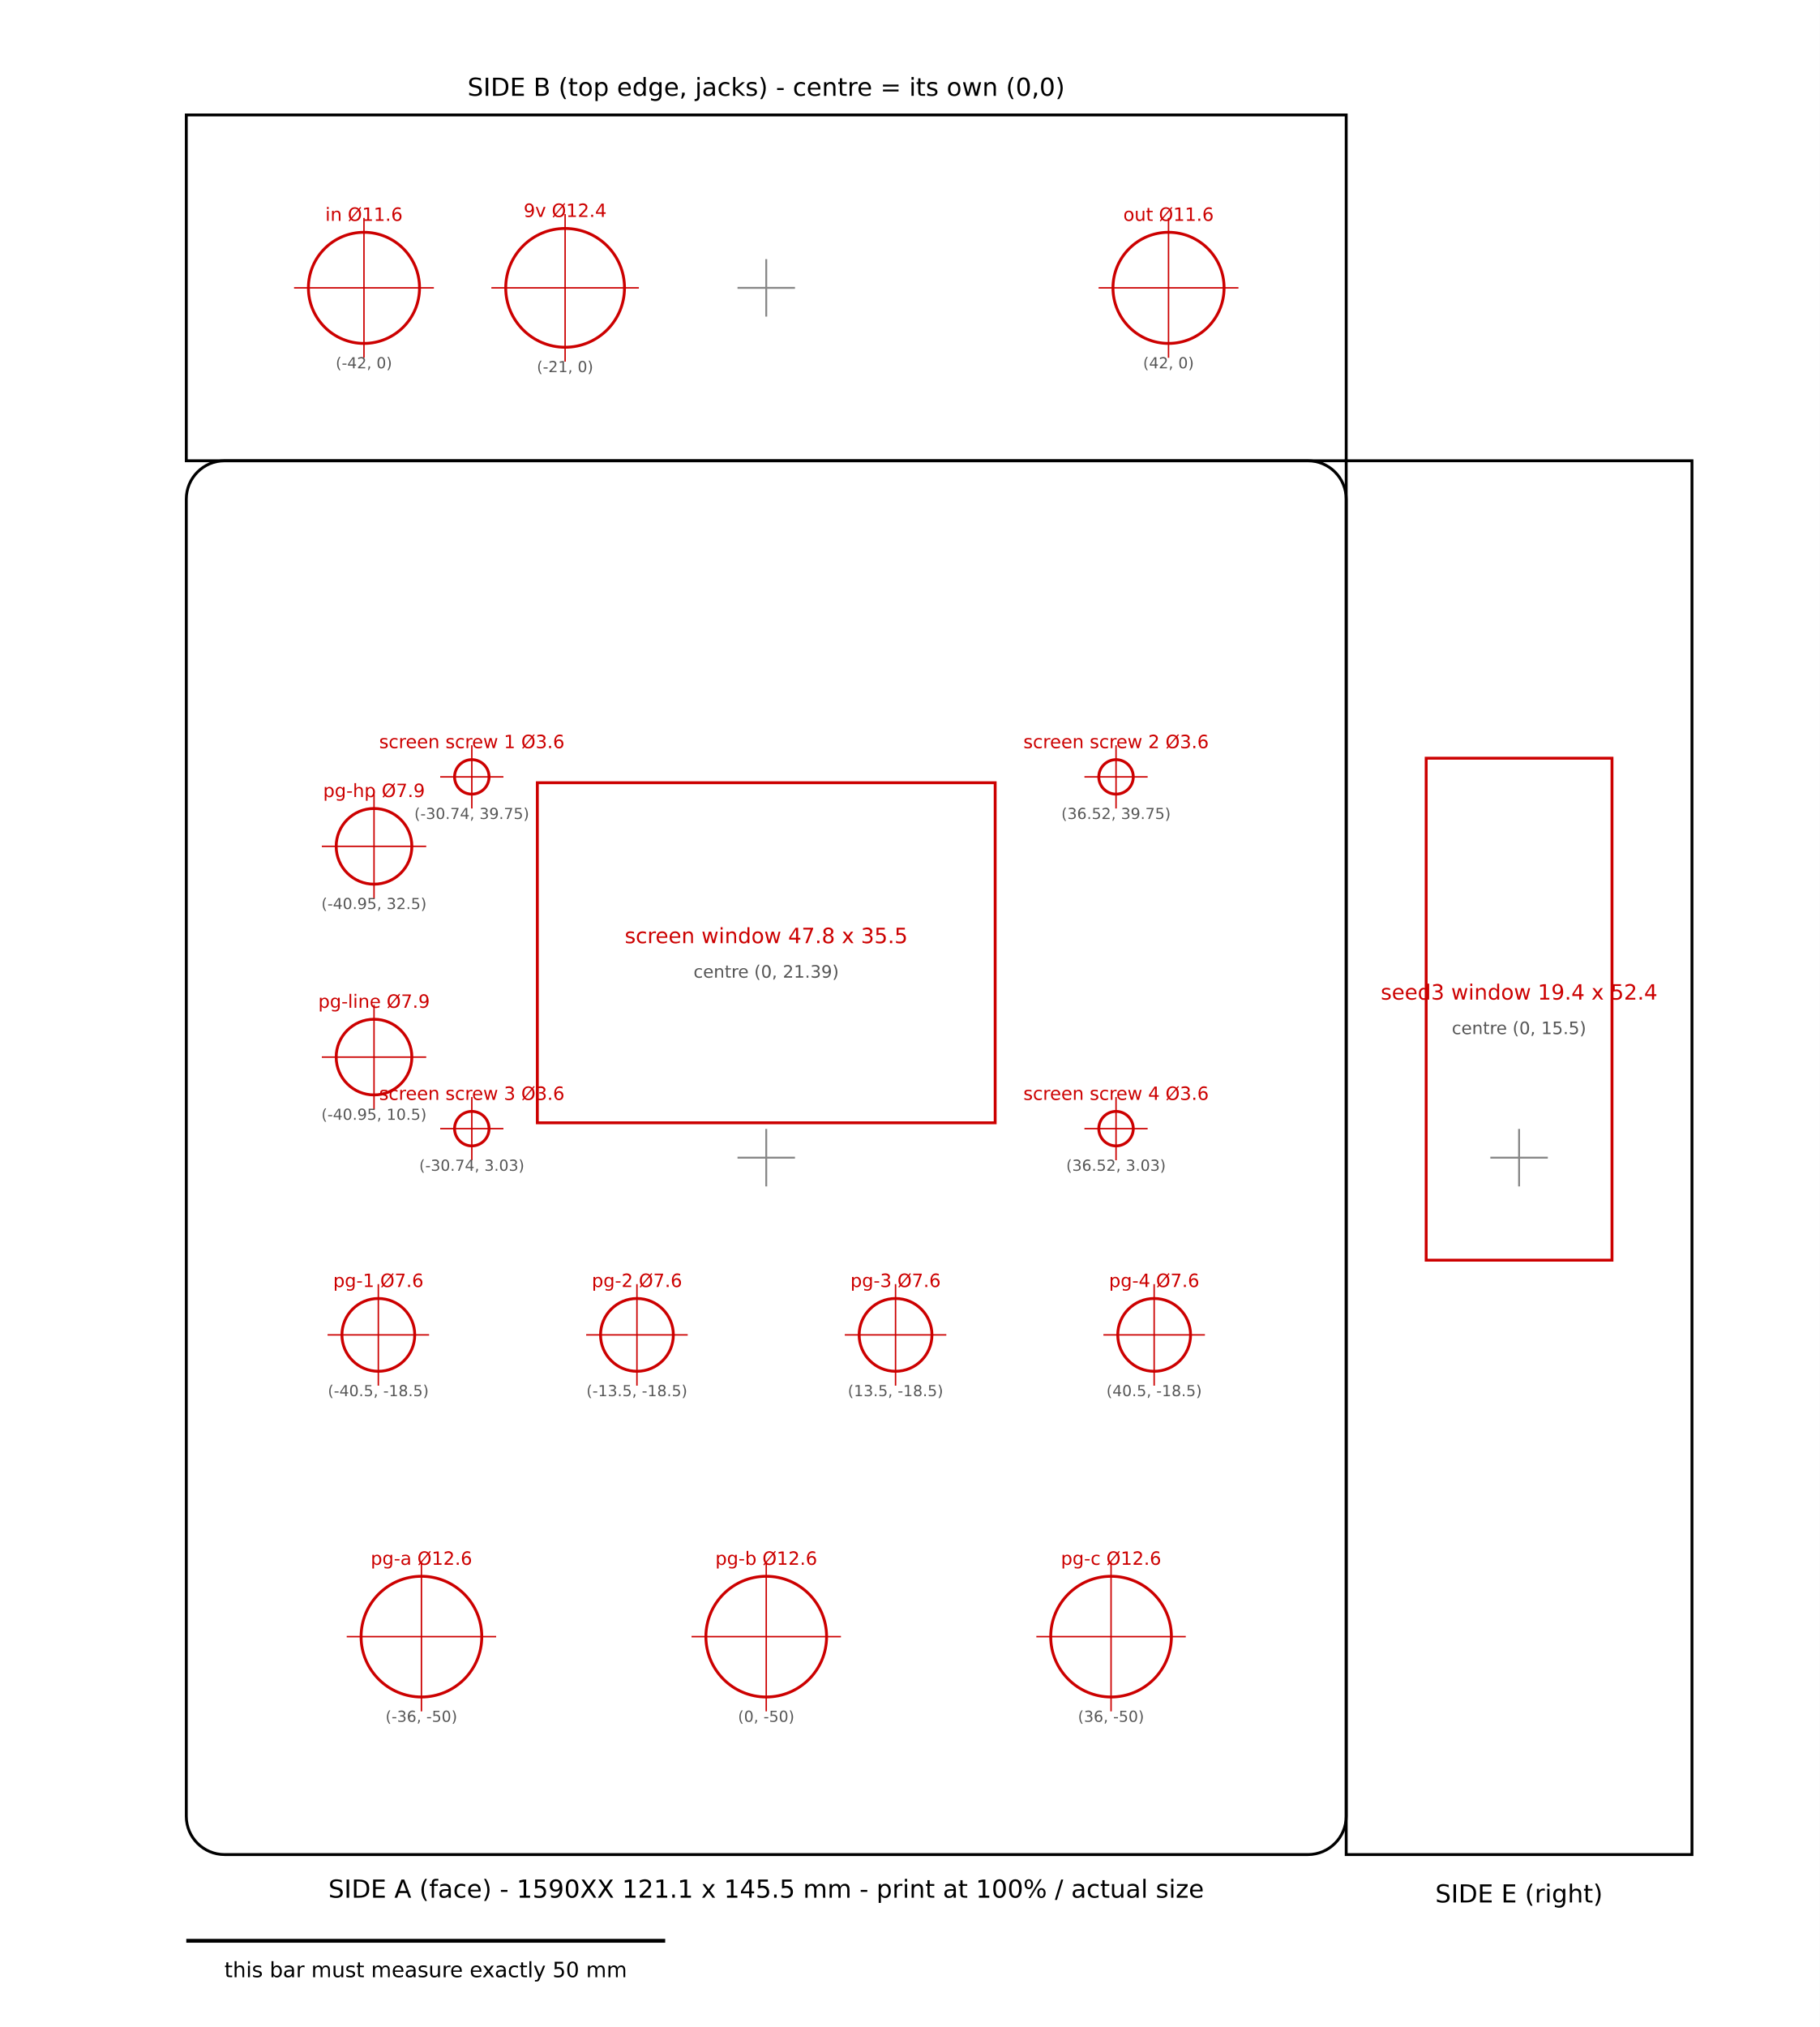
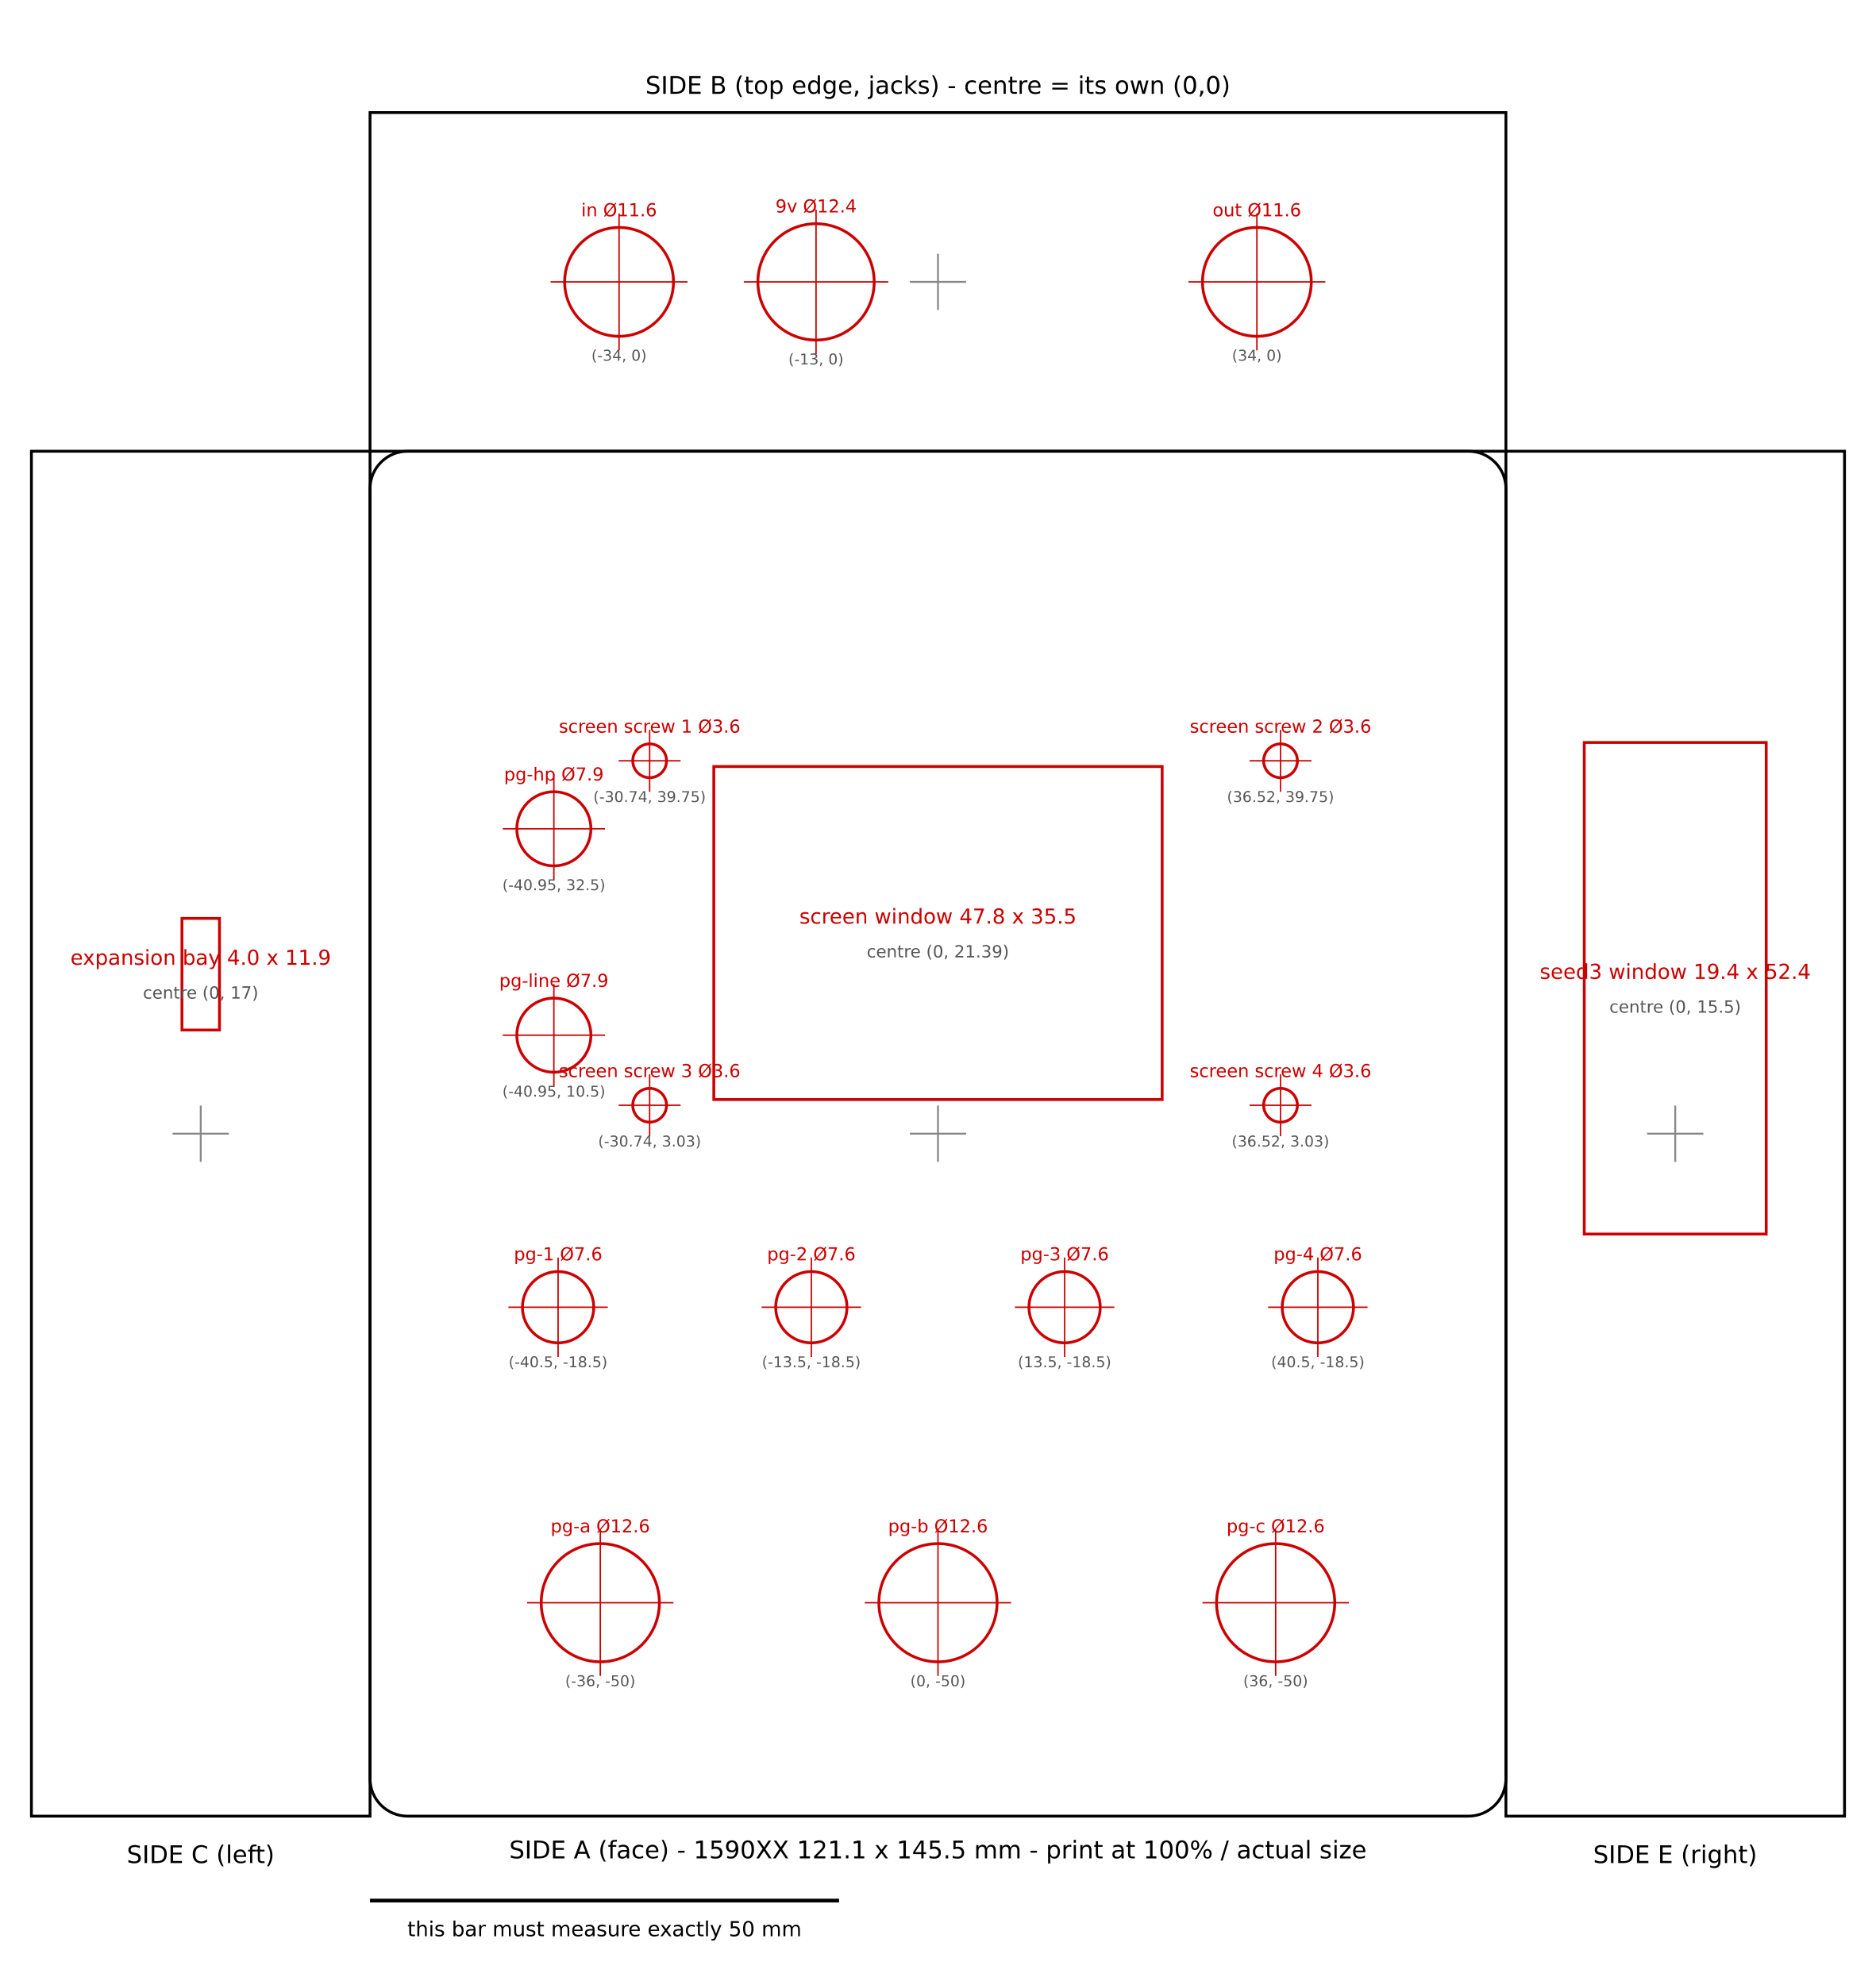
- <svg xmlns="http://www.w3.org/2000/svg" width="190mm" height="211.6mm" viewBox="-80 -120.85 190 211.6">
-   <rect x="-80" y="-120.85" width="190" height="211.6" fill="#fff" />
+ <svg xmlns="http://www.w3.org/2000/svg" width="200mm" height="211.6mm" viewBox="-100 -120.85 200 211.6">
+   <rect x="-100" y="-120.85" width="200" height="211.6" fill="#fff" />
  <rect x="-60.55" y="-108.85" width="121.1" height="36.1" fill="none" stroke="#000" stroke-width="0.3" />
  <rect x="-60.55" y="-72.75" width="121.1" height="145.5" rx="4" fill="none" stroke="#000" stroke-width="0.3" />
  <text x="0.00" y="-110.85" font-family="DejaVu Sans, sans-serif" font-size="2.6" text-anchor="middle" fill="#000" font-weight="normal">SIDE B (top edge, jacks) - centre = its own (0,0)</text>
  <rect x="60.55" y="-72.75" width="36.1" height="145.5" fill="none" stroke="#000" stroke-width="0.3" />
  <text x="78.6" y="77.75" font-family="DejaVu Sans" font-size="2.6" text-anchor="middle">SIDE E (right)</text>
  <text x="0.00" y="77.25" font-family="DejaVu Sans, sans-serif" font-size="2.6" text-anchor="middle" fill="#000" font-weight="normal">SIDE A (face) - 1590XX 121.1 x 145.5 mm - print at 100% / actual size</text>
+   <rect x="-96.65" y="-72.75" width="36.1" height="145.5" fill="none" stroke="#000" stroke-width="0.3" />
+   <text x="-78.6" y="77.75" font-family="DejaVu Sans" font-size="2.6" text-anchor="middle">SIDE C (left)</text>
  <path d="M-3,0 h6 M0,-3 v6" stroke="#888" stroke-width="0.2" />
  <path d="M-3,-90.8 h6 M0,-93.8 v6" stroke="#888" stroke-width="0.2" />
  <path d="M75.6,0 h6 M78.6,-3 v6" stroke="#888" stroke-width="0.2" />
+   <path d="M-81.6,0 h6 M-78.6,-3 v6" stroke="#888" stroke-width="0.2" />
  <circle cx="-40.5" cy="18.5" r="3.8" fill="none" stroke="#c00" stroke-width="0.3" />
  <path d="M-45.8,18.5 h10.6 M-40.5,13.2 v10.6" stroke="#c00" stroke-width="0.15" />
  <text x="-40.50" y="13.50" font-family="DejaVu Sans, sans-serif" font-size="1.9" text-anchor="middle" fill="#c00" font-weight="normal">pg-1  Ø7.6</text>
  <text x="-40.50" y="24.90" font-family="DejaVu Sans, sans-serif" font-size="1.6" text-anchor="middle" fill="#555" font-weight="normal">(-40.5, -18.5)</text>
  <circle cx="-13.5" cy="18.5" r="3.8" fill="none" stroke="#c00" stroke-width="0.3" />
  <path d="M-18.8,18.5 h10.6 M-13.5,13.2 v10.6" stroke="#c00" stroke-width="0.15" />
  <text x="-13.50" y="13.50" font-family="DejaVu Sans, sans-serif" font-size="1.9" text-anchor="middle" fill="#c00" font-weight="normal">pg-2  Ø7.6</text>
  <text x="-13.50" y="24.90" font-family="DejaVu Sans, sans-serif" font-size="1.6" text-anchor="middle" fill="#555" font-weight="normal">(-13.5, -18.5)</text>
  <circle cx="13.5" cy="18.5" r="3.8" fill="none" stroke="#c00" stroke-width="0.3" />
  <path d="M8.2,18.5 h10.6 M13.5,13.2 v10.6" stroke="#c00" stroke-width="0.15" />
  <text x="13.50" y="13.50" font-family="DejaVu Sans, sans-serif" font-size="1.9" text-anchor="middle" fill="#c00" font-weight="normal">pg-3  Ø7.6</text>
  <text x="13.50" y="24.90" font-family="DejaVu Sans, sans-serif" font-size="1.6" text-anchor="middle" fill="#555" font-weight="normal">(13.5, -18.5)</text>
  <circle cx="40.5" cy="18.5" r="3.8" fill="none" stroke="#c00" stroke-width="0.3" />
  <path d="M35.2,18.5 h10.6 M40.5,13.2 v10.6" stroke="#c00" stroke-width="0.15" />
  <text x="40.50" y="13.50" font-family="DejaVu Sans, sans-serif" font-size="1.9" text-anchor="middle" fill="#c00" font-weight="normal">pg-4  Ø7.6</text>
  <text x="40.50" y="24.90" font-family="DejaVu Sans, sans-serif" font-size="1.6" text-anchor="middle" fill="#555" font-weight="normal">(40.5, -18.5)</text>
  <circle cx="-36.0" cy="50.0" r="6.3" fill="none" stroke="#c00" stroke-width="0.3" />
  <path d="M-43.8,50.0 h15.6 M-36.0,42.2 v15.6" stroke="#c00" stroke-width="0.15" />
  <text x="-36.00" y="42.50" font-family="DejaVu Sans, sans-serif" font-size="1.9" text-anchor="middle" fill="#c00" font-weight="normal">pg-a  Ø12.6</text>
  <text x="-36.00" y="58.90" font-family="DejaVu Sans, sans-serif" font-size="1.6" text-anchor="middle" fill="#555" font-weight="normal">(-36, -50)</text>
  <circle cx="0.0" cy="50.0" r="6.3" fill="none" stroke="#c00" stroke-width="0.3" />
  <path d="M-7.8,50.0 h15.6 M0.0,42.2 v15.6" stroke="#c00" stroke-width="0.15" />
  <text x="0.00" y="42.50" font-family="DejaVu Sans, sans-serif" font-size="1.9" text-anchor="middle" fill="#c00" font-weight="normal">pg-b  Ø12.6</text>
  <text x="0.00" y="58.90" font-family="DejaVu Sans, sans-serif" font-size="1.6" text-anchor="middle" fill="#555" font-weight="normal">(0, -50)</text>
  <circle cx="36.0" cy="50.0" r="6.3" fill="none" stroke="#c00" stroke-width="0.3" />
  <path d="M28.2,50.0 h15.6 M36.0,42.2 v15.6" stroke="#c00" stroke-width="0.15" />
  <text x="36.00" y="42.50" font-family="DejaVu Sans, sans-serif" font-size="1.9" text-anchor="middle" fill="#c00" font-weight="normal">pg-c  Ø12.6</text>
  <text x="36.00" y="58.90" font-family="DejaVu Sans, sans-serif" font-size="1.6" text-anchor="middle" fill="#555" font-weight="normal">(36, -50)</text>
  <circle cx="-40.95" cy="-32.5" r="3.95" fill="none" stroke="#c00" stroke-width="0.3" />
  <path d="M-46.4,-32.5 h10.9 M-40.95,-37.95 v10.9" stroke="#c00" stroke-width="0.15" />
  <text x="-40.95" y="-37.65" font-family="DejaVu Sans, sans-serif" font-size="1.9" text-anchor="middle" fill="#c00" font-weight="normal">pg-hp  Ø7.9</text>
  <text x="-40.95" y="-25.95" font-family="DejaVu Sans, sans-serif" font-size="1.6" text-anchor="middle" fill="#555" font-weight="normal">(-40.95, 32.5)</text>
  <circle cx="-40.95" cy="-10.5" r="3.95" fill="none" stroke="#c00" stroke-width="0.3" />
  <path d="M-46.4,-10.5 h10.9 M-40.95,-15.95 v10.9" stroke="#c00" stroke-width="0.15" />
  <text x="-40.95" y="-15.65" font-family="DejaVu Sans, sans-serif" font-size="1.9" text-anchor="middle" fill="#c00" font-weight="normal">pg-line  Ø7.9</text>
  <text x="-40.95" y="-3.95" font-family="DejaVu Sans, sans-serif" font-size="1.6" text-anchor="middle" fill="#555" font-weight="normal">(-40.95, 10.5)</text>
  <circle cx="-30.74" cy="-39.75" r="1.8" fill="none" stroke="#c00" stroke-width="0.3" />
  <path d="M-34.04,-39.75 h6.6 M-30.74,-43.05 v6.6" stroke="#c00" stroke-width="0.15" />
  <text x="-30.74" y="-42.75" font-family="DejaVu Sans, sans-serif" font-size="1.9" text-anchor="middle" fill="#c00" font-weight="normal">screen screw 1  Ø3.6</text>
  <text x="-30.74" y="-35.35" font-family="DejaVu Sans, sans-serif" font-size="1.6" text-anchor="middle" fill="#555" font-weight="normal">(-30.74, 39.75)</text>
  <circle cx="36.52" cy="-39.75" r="1.8" fill="none" stroke="#c00" stroke-width="0.3" />
  <path d="M33.22,-39.75 h6.6 M36.52,-43.05 v6.6" stroke="#c00" stroke-width="0.15" />
  <text x="36.52" y="-42.75" font-family="DejaVu Sans, sans-serif" font-size="1.9" text-anchor="middle" fill="#c00" font-weight="normal">screen screw 2  Ø3.6</text>
  <text x="36.52" y="-35.35" font-family="DejaVu Sans, sans-serif" font-size="1.6" text-anchor="middle" fill="#555" font-weight="normal">(36.52, 39.75)</text>
  <circle cx="-30.74" cy="-3.03" r="1.8" fill="none" stroke="#c00" stroke-width="0.3" />
  <path d="M-34.04,-3.03 h6.6 M-30.74,-6.33 v6.6" stroke="#c00" stroke-width="0.15" />
  <text x="-30.74" y="-6.03" font-family="DejaVu Sans, sans-serif" font-size="1.9" text-anchor="middle" fill="#c00" font-weight="normal">screen screw 3  Ø3.6</text>
  <text x="-30.74" y="1.37" font-family="DejaVu Sans, sans-serif" font-size="1.6" text-anchor="middle" fill="#555" font-weight="normal">(-30.74, 3.03)</text>
  <circle cx="36.52" cy="-3.03" r="1.8" fill="none" stroke="#c00" stroke-width="0.3" />
  <path d="M33.22,-3.03 h6.6 M36.52,-6.33 v6.6" stroke="#c00" stroke-width="0.15" />
  <text x="36.52" y="-6.03" font-family="DejaVu Sans, sans-serif" font-size="1.9" text-anchor="middle" fill="#c00" font-weight="normal">screen screw 4  Ø3.6</text>
  <text x="36.52" y="1.37" font-family="DejaVu Sans, sans-serif" font-size="1.6" text-anchor="middle" fill="#555" font-weight="normal">(36.52, 3.03)</text>
  <rect x="-23.9" y="-39.14" width="47.8" height="35.5" fill="none" stroke="#c00" stroke-width="0.3" />
  <text x="0.00" y="-22.39" font-family="DejaVu Sans, sans-serif" font-size="2.2" text-anchor="middle" fill="#c00" font-weight="normal">screen window 47.8 x 35.5</text>
  <text x="0.00" y="-18.79" font-family="DejaVu Sans, sans-serif" font-size="1.8" text-anchor="middle" fill="#555" font-weight="normal">centre (0, 21.39)</text>
-   <circle cx="-42.0" cy="-90.8" r="5.8" fill="none" stroke="#c00" stroke-width="0.3" />
-   <path d="M-49.3,-90.8 h14.6 M-42.0,-98.1 v14.6" stroke="#c00" stroke-width="0.15" />
-   <text x="-42.00" y="-97.80" font-family="DejaVu Sans, sans-serif" font-size="1.9" text-anchor="middle" fill="#c00" font-weight="normal">in  Ø11.6</text>
-   <text x="-42.00" y="-82.40" font-family="DejaVu Sans, sans-serif" font-size="1.6" text-anchor="middle" fill="#555" font-weight="normal">(-42, 0)</text>
-   <circle cx="-21.0" cy="-90.8" r="6.2" fill="none" stroke="#c00" stroke-width="0.3" />
-   <path d="M-28.7,-90.8 h15.4 M-21.0,-98.5 v15.4" stroke="#c00" stroke-width="0.15" />
-   <text x="-21.00" y="-98.20" font-family="DejaVu Sans, sans-serif" font-size="1.9" text-anchor="middle" fill="#c00" font-weight="normal">9v  Ø12.4</text>
-   <text x="-21.00" y="-82.00" font-family="DejaVu Sans, sans-serif" font-size="1.6" text-anchor="middle" fill="#555" font-weight="normal">(-21, 0)</text>
-   <circle cx="42.0" cy="-90.8" r="5.8" fill="none" stroke="#c00" stroke-width="0.3" />
-   <path d="M34.7,-90.8 h14.6 M42.0,-98.1 v14.6" stroke="#c00" stroke-width="0.15" />
-   <text x="42.00" y="-97.80" font-family="DejaVu Sans, sans-serif" font-size="1.9" text-anchor="middle" fill="#c00" font-weight="normal">out  Ø11.6</text>
-   <text x="42.00" y="-82.40" font-family="DejaVu Sans, sans-serif" font-size="1.6" text-anchor="middle" fill="#555" font-weight="normal">(42, 0)</text>
+   <circle cx="-34.0" cy="-90.8" r="5.8" fill="none" stroke="#c00" stroke-width="0.3" />
+   <path d="M-41.3,-90.8 h14.6 M-34.0,-98.1 v14.6" stroke="#c00" stroke-width="0.15" />
+   <text x="-34.00" y="-97.80" font-family="DejaVu Sans, sans-serif" font-size="1.9" text-anchor="middle" fill="#c00" font-weight="normal">in  Ø11.6</text>
+   <text x="-34.00" y="-82.40" font-family="DejaVu Sans, sans-serif" font-size="1.6" text-anchor="middle" fill="#555" font-weight="normal">(-34, 0)</text>
+   <circle cx="-13.0" cy="-90.8" r="6.2" fill="none" stroke="#c00" stroke-width="0.3" />
+   <path d="M-20.7,-90.8 h15.4 M-13.0,-98.5 v15.4" stroke="#c00" stroke-width="0.15" />
+   <text x="-13.00" y="-98.20" font-family="DejaVu Sans, sans-serif" font-size="1.9" text-anchor="middle" fill="#c00" font-weight="normal">9v  Ø12.4</text>
+   <text x="-13.00" y="-82.00" font-family="DejaVu Sans, sans-serif" font-size="1.6" text-anchor="middle" fill="#555" font-weight="normal">(-13, 0)</text>
+   <circle cx="34.0" cy="-90.8" r="5.8" fill="none" stroke="#c00" stroke-width="0.3" />
+   <path d="M26.7,-90.8 h14.6 M34.0,-98.1 v14.6" stroke="#c00" stroke-width="0.15" />
+   <text x="34.00" y="-97.80" font-family="DejaVu Sans, sans-serif" font-size="1.9" text-anchor="middle" fill="#c00" font-weight="normal">out  Ø11.6</text>
+   <text x="34.00" y="-82.40" font-family="DejaVu Sans, sans-serif" font-size="1.6" text-anchor="middle" fill="#555" font-weight="normal">(34, 0)</text>
  <rect x="68.9" y="-41.7" width="19.4" height="52.4" fill="none" stroke="#c00" stroke-width="0.3" />
  <text x="78.60" y="-16.50" font-family="DejaVu Sans, sans-serif" font-size="2.2" text-anchor="middle" fill="#c00" font-weight="normal">seed3 window 19.4 x 52.4</text>
  <text x="78.60" y="-12.90" font-family="DejaVu Sans, sans-serif" font-size="1.8" text-anchor="middle" fill="#555" font-weight="normal">centre (0, 15.5)</text>
+   <rect x="-80.6" y="-22.95" width="4.0" height="11.9" fill="none" stroke="#c00" stroke-width="0.3" />
+   <text x="-78.60" y="-18.00" font-family="DejaVu Sans, sans-serif" font-size="2.2" text-anchor="middle" fill="#c00" font-weight="normal">expansion bay 4.0 x 11.9</text>
+   <text x="-78.60" y="-14.40" font-family="DejaVu Sans, sans-serif" font-size="1.8" text-anchor="middle" fill="#555" font-weight="normal">centre (0, 17)</text>
  <path d="M-60.55,81.75 h50" stroke="#000" stroke-width="0.4" />
  <text x="-35.55" y="85.55" font-family="DejaVu Sans, sans-serif" font-size="2.2" text-anchor="middle" fill="#000" font-weight="normal">this bar must measure exactly 50 mm</text>
</svg>
